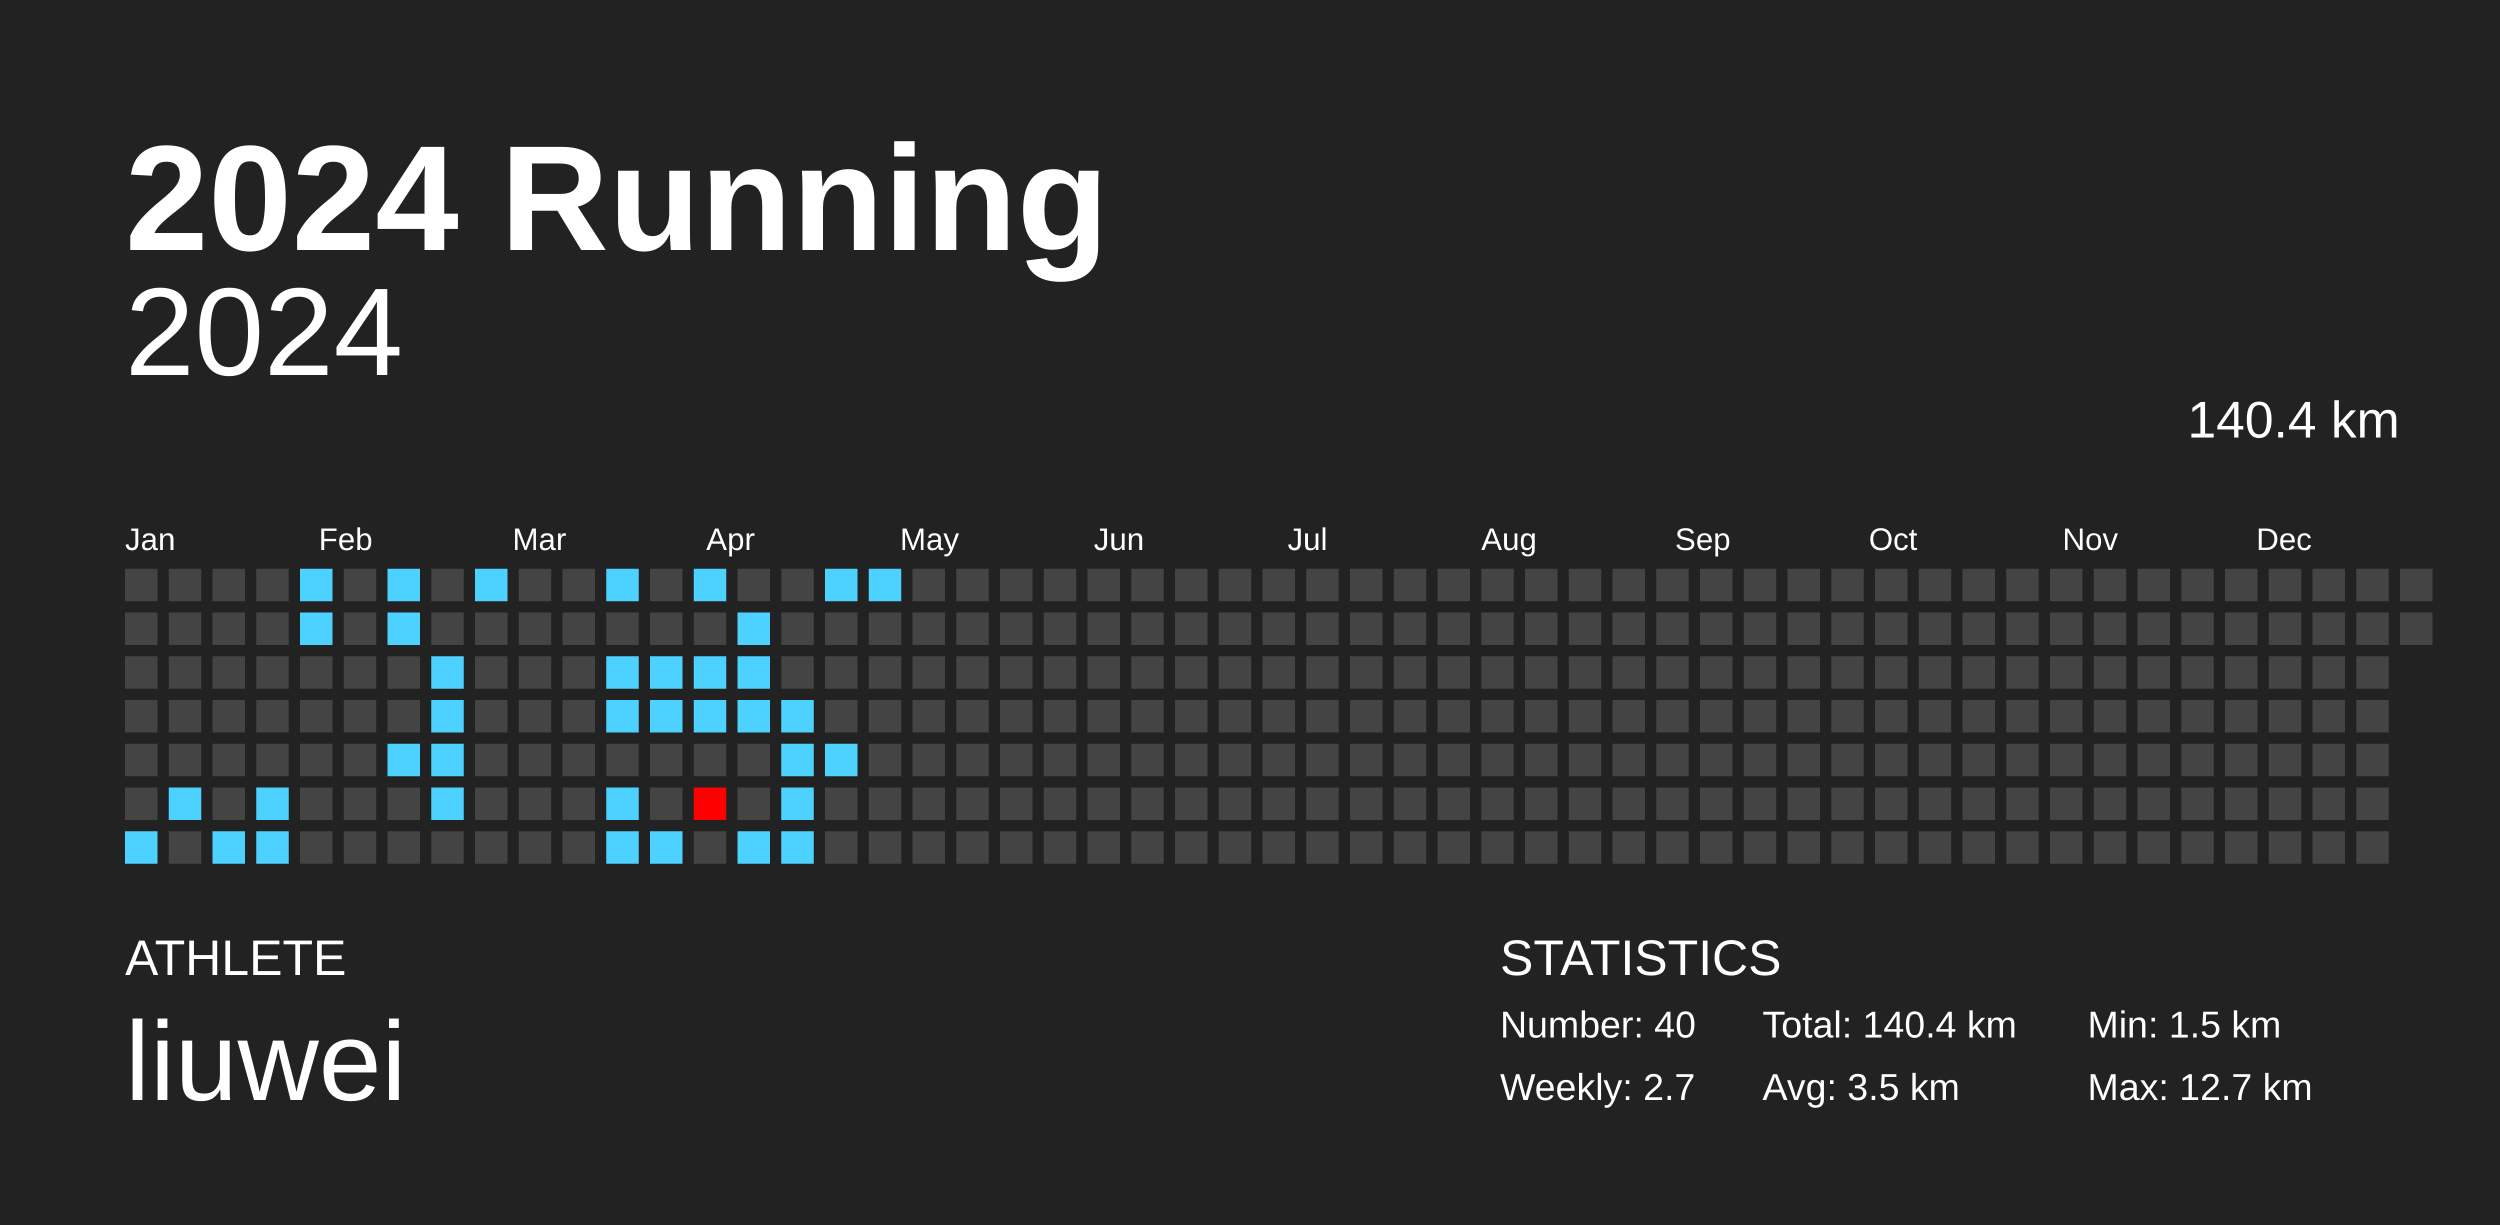
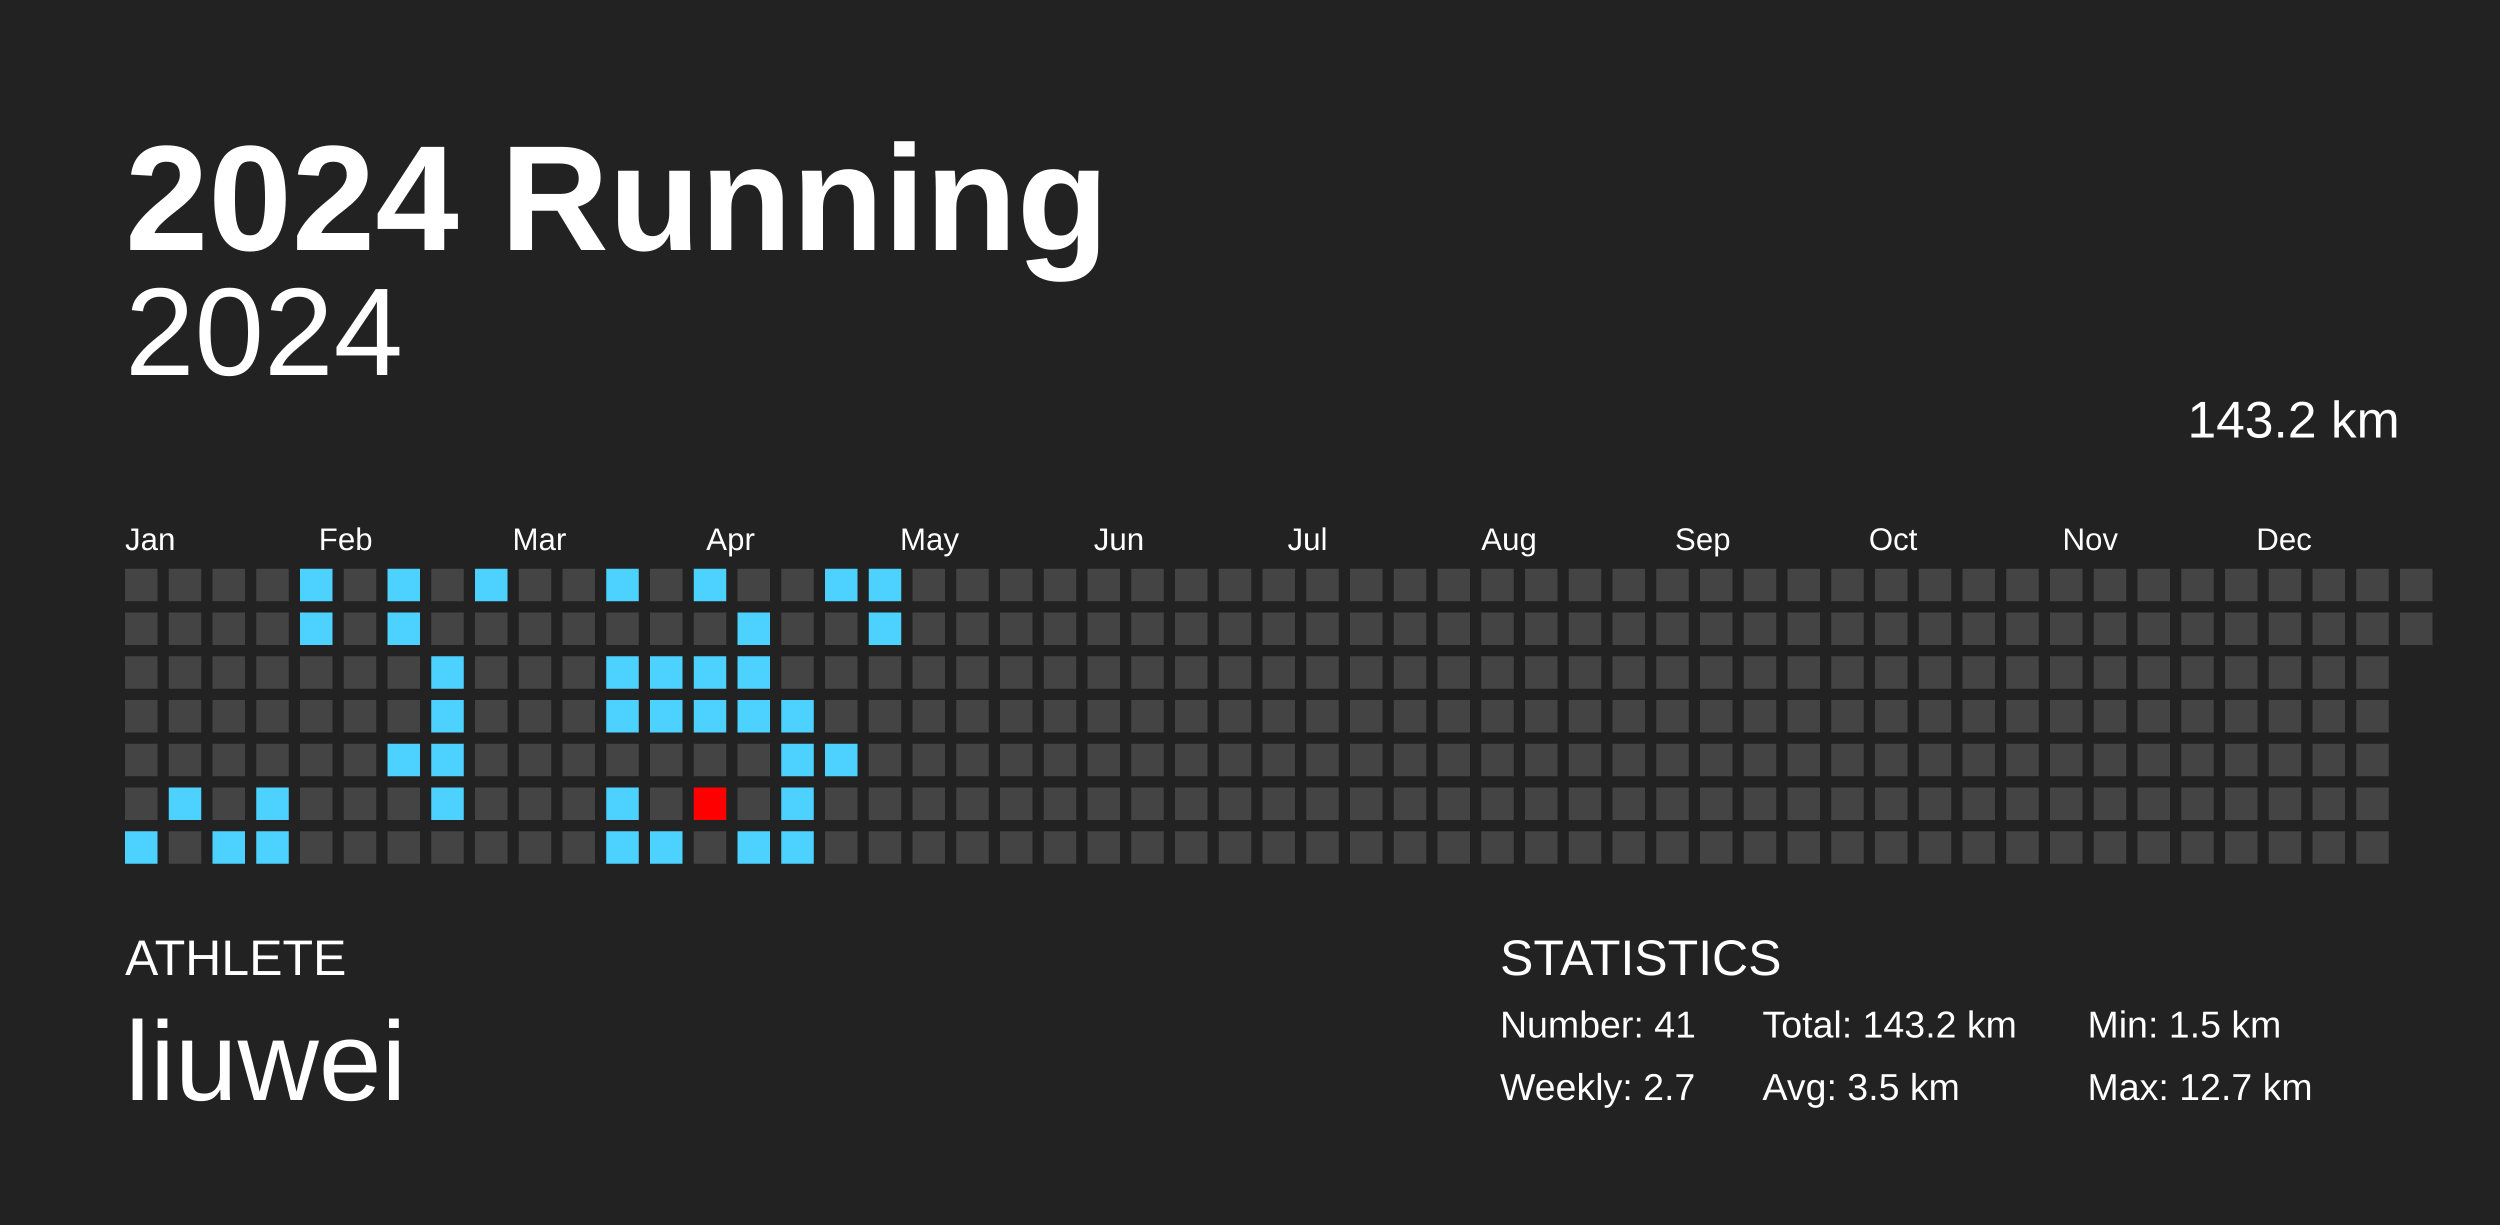
<svg xmlns="http://www.w3.org/2000/svg" baseProfile="full" height="98mm" version="1.1" viewBox="0,0,200,98" width="200mm">
  <defs />
  <rect fill="#222222" height="98" width="200" x="0" y="0" />
  <text fill="#FFFFFF" style="font-size:12px; font-family:Arial; font-weight:bold;" x="10" y="20">2024 Running</text>
  <text fill="#FFFFFF" style="font-size:4px; font-family:Arial" x="10" y="78">ATHLETE</text>
  <text fill="#FFFFFF" style="font-size:9px; font-family:Arial" x="10" y="88">liuwei</text>
  <text fill="#FFFFFF" style="font-size:4px; font-family:Arial" x="120" y="78">STATISTICS</text>
-   <text fill="#FFFFFF" style="font-size:3px; font-family:Arial" x="120" y="83">Number: 40</text>
+   <text fill="#FFFFFF" style="font-size:3px; font-family:Arial" x="120" y="83">Number: 41</text>
  <text fill="#FFFFFF" style="font-size:3px; font-family:Arial" x="120" y="88">Weekly: 2.7</text>
-   <text fill="#FFFFFF" style="font-size:3px; font-family:Arial" x="141" y="83">Total: 140.4 km</text>
+   <text fill="#FFFFFF" style="font-size:3px; font-family:Arial" x="141" y="83">Total: 143.2 km</text>
  <text fill="#FFFFFF" style="font-size:3px; font-family:Arial" x="141" y="88">Avg: 3.5 km</text>
  <text fill="#FFFFFF" style="font-size:3px; font-family:Arial" x="167" y="83">Min: 1.5 km</text>
  <text fill="#FFFFFF" style="font-size:3px; font-family:Arial" x="167" y="88">Max: 12.7 km</text>
  <text alignment-baseline="hanging" fill="#FFFFFF" style="font-size:10.0px; font-family:Arial;" x="10" y="30">2024</text>
-   <text alignment-baseline="hanging" fill="#FFFFFF" style="font-size:4.125px; font-family:Arial;" x="175" y="35">140.4 km</text>
+   <text alignment-baseline="hanging" fill="#FFFFFF" style="font-size:4.125px; font-family:Arial;" x="175" y="35">143.2 km</text>
  <text fill="#FFFFFF" style="font-size:2.5px; font-family:Arial" x="10.0" y="44">Jan</text>
  <text fill="#FFFFFF" style="font-size:2.5px; font-family:Arial" x="25.5" y="44">Feb</text>
  <text fill="#FFFFFF" style="font-size:2.5px; font-family:Arial" x="41.0" y="44">Mar</text>
  <text fill="#FFFFFF" style="font-size:2.5px; font-family:Arial" x="56.5" y="44">Apr</text>
  <text fill="#FFFFFF" style="font-size:2.5px; font-family:Arial" x="72.0" y="44">May</text>
  <text fill="#FFFFFF" style="font-size:2.5px; font-family:Arial" x="87.5" y="44">Jun</text>
  <text fill="#FFFFFF" style="font-size:2.5px; font-family:Arial" x="103.0" y="44">Jul</text>
  <text fill="#FFFFFF" style="font-size:2.5px; font-family:Arial" x="118.5" y="44">Aug</text>
  <text fill="#FFFFFF" style="font-size:2.5px; font-family:Arial" x="134.0" y="44">Sep</text>
  <text fill="#FFFFFF" style="font-size:2.5px; font-family:Arial" x="149.5" y="44">Oct</text>
  <text fill="#FFFFFF" style="font-size:2.5px; font-family:Arial" x="165.0" y="44">Nov</text>
  <text fill="#FFFFFF" style="font-size:2.5px; font-family:Arial" x="180.5" y="44">Dec</text>
  <rect fill="#444444" height="2.6" width="2.6" x="10.0" y="45.5" />
  <rect fill="#444444" height="2.6" width="2.6" x="10.0" y="49.0" />
  <rect fill="#444444" height="2.6" width="2.6" x="10.0" y="52.5" />
  <rect fill="#444444" height="2.6" width="2.6" x="10.0" y="56.0" />
  <rect fill="#444444" height="2.6" width="2.6" x="10.0" y="59.5" />
  <rect fill="#444444" height="2.6" width="2.6" x="10.0" y="63.0" />
  <rect fill="#4dd2ff" height="2.6" width="2.6" x="10.0" y="66.5" />
  <rect fill="#444444" height="2.6" width="2.6" x="13.5" y="45.5" />
  <rect fill="#444444" height="2.6" width="2.6" x="13.5" y="49.0" />
  <rect fill="#444444" height="2.6" width="2.6" x="13.5" y="52.5" />
  <rect fill="#444444" height="2.6" width="2.6" x="13.5" y="56.0" />
  <rect fill="#444444" height="2.6" width="2.6" x="13.5" y="59.5" />
  <rect fill="#4dd2ff" height="2.6" width="2.6" x="13.5" y="63.0" />
  <rect fill="#444444" height="2.6" width="2.6" x="13.5" y="66.5" />
  <rect fill="#444444" height="2.6" width="2.6" x="17.0" y="45.5" />
  <rect fill="#444444" height="2.6" width="2.6" x="17.0" y="49.0" />
  <rect fill="#444444" height="2.6" width="2.6" x="17.0" y="52.5" />
  <rect fill="#444444" height="2.6" width="2.6" x="17.0" y="56.0" />
  <rect fill="#444444" height="2.6" width="2.6" x="17.0" y="59.5" />
  <rect fill="#444444" height="2.6" width="2.6" x="17.0" y="63.0" />
  <rect fill="#4dd2ff" height="2.6" width="2.6" x="17.0" y="66.5" />
  <rect fill="#444444" height="2.6" width="2.6" x="20.5" y="45.5" />
  <rect fill="#444444" height="2.6" width="2.6" x="20.5" y="49.0" />
  <rect fill="#444444" height="2.6" width="2.6" x="20.5" y="52.5" />
  <rect fill="#444444" height="2.6" width="2.6" x="20.5" y="56.0" />
  <rect fill="#444444" height="2.6" width="2.6" x="20.5" y="59.5" />
  <rect fill="#4dd2ff" height="2.6" width="2.6" x="20.5" y="63.0" />
  <rect fill="#4dd2ff" height="2.6" width="2.6" x="20.5" y="66.5" />
  <rect fill="#4dd2ff" height="2.6" width="2.6" x="24.0" y="45.5" />
  <rect fill="#4dd2ff" height="2.6" width="2.6" x="24.0" y="49.0" />
  <rect fill="#444444" height="2.6" width="2.6" x="24.0" y="52.5" />
  <rect fill="#444444" height="2.6" width="2.6" x="24.0" y="56.0" />
  <rect fill="#444444" height="2.6" width="2.6" x="24.0" y="59.5" />
  <rect fill="#444444" height="2.6" width="2.6" x="24.0" y="63.0" />
  <rect fill="#444444" height="2.6" width="2.6" x="24.0" y="66.5" />
  <rect fill="#444444" height="2.6" width="2.6" x="27.5" y="45.5" />
  <rect fill="#444444" height="2.6" width="2.6" x="27.5" y="49.0" />
  <rect fill="#444444" height="2.6" width="2.6" x="27.5" y="52.5" />
  <rect fill="#444444" height="2.6" width="2.6" x="27.5" y="56.0" />
  <rect fill="#444444" height="2.6" width="2.6" x="27.5" y="59.5" />
  <rect fill="#444444" height="2.6" width="2.6" x="27.5" y="63.0" />
  <rect fill="#444444" height="2.6" width="2.6" x="27.5" y="66.5" />
  <rect fill="#4dd2ff" height="2.6" width="2.6" x="31.0" y="45.5" />
  <rect fill="#4dd2ff" height="2.6" width="2.6" x="31.0" y="49.0" />
  <rect fill="#444444" height="2.6" width="2.6" x="31.0" y="52.5" />
  <rect fill="#444444" height="2.6" width="2.6" x="31.0" y="56.0" />
  <rect fill="#4dd2ff" height="2.6" width="2.6" x="31.0" y="59.5" />
  <rect fill="#444444" height="2.6" width="2.6" x="31.0" y="63.0" />
  <rect fill="#444444" height="2.6" width="2.6" x="31.0" y="66.5" />
  <rect fill="#444444" height="2.6" width="2.6" x="34.5" y="45.5" />
  <rect fill="#444444" height="2.6" width="2.6" x="34.5" y="49.0" />
  <rect fill="#4dd2ff" height="2.6" width="2.6" x="34.5" y="52.5" />
  <rect fill="#4dd2ff" height="2.6" width="2.6" x="34.5" y="56.0" />
  <rect fill="#4dd2ff" height="2.6" width="2.6" x="34.5" y="59.5" />
  <rect fill="#4dd2ff" height="2.6" width="2.6" x="34.5" y="63.0" />
  <rect fill="#444444" height="2.6" width="2.6" x="34.5" y="66.5" />
  <rect fill="#4dd2ff" height="2.6" width="2.6" x="38.0" y="45.5" />
  <rect fill="#444444" height="2.6" width="2.6" x="38.0" y="49.0" />
  <rect fill="#444444" height="2.6" width="2.6" x="38.0" y="52.5" />
  <rect fill="#444444" height="2.6" width="2.6" x="38.0" y="56.0" />
  <rect fill="#444444" height="2.6" width="2.6" x="38.0" y="59.5" />
  <rect fill="#444444" height="2.6" width="2.6" x="38.0" y="63.0" />
  <rect fill="#444444" height="2.6" width="2.6" x="38.0" y="66.5" />
  <rect fill="#444444" height="2.6" width="2.6" x="41.5" y="45.5" />
  <rect fill="#444444" height="2.6" width="2.6" x="41.5" y="49.0" />
  <rect fill="#444444" height="2.6" width="2.6" x="41.5" y="52.5" />
  <rect fill="#444444" height="2.6" width="2.6" x="41.5" y="56.0" />
  <rect fill="#444444" height="2.6" width="2.6" x="41.5" y="59.5" />
  <rect fill="#444444" height="2.6" width="2.6" x="41.5" y="63.0" />
  <rect fill="#444444" height="2.6" width="2.6" x="41.5" y="66.5" />
  <rect fill="#444444" height="2.6" width="2.6" x="45.0" y="45.5" />
  <rect fill="#444444" height="2.6" width="2.6" x="45.0" y="49.0" />
  <rect fill="#444444" height="2.6" width="2.6" x="45.0" y="52.5" />
  <rect fill="#444444" height="2.6" width="2.6" x="45.0" y="56.0" />
  <rect fill="#444444" height="2.6" width="2.6" x="45.0" y="59.5" />
  <rect fill="#444444" height="2.6" width="2.6" x="45.0" y="63.0" />
  <rect fill="#444444" height="2.6" width="2.6" x="45.0" y="66.5" />
  <rect fill="#4dd2ff" height="2.6" width="2.6" x="48.5" y="45.5" />
  <rect fill="#444444" height="2.6" width="2.6" x="48.5" y="49.0" />
  <rect fill="#4dd2ff" height="2.6" width="2.6" x="48.5" y="52.5" />
  <rect fill="#4dd2ff" height="2.6" width="2.6" x="48.5" y="56.0" />
  <rect fill="#444444" height="2.6" width="2.6" x="48.5" y="59.5" />
  <rect fill="#4dd2ff" height="2.6" width="2.6" x="48.5" y="63.0" />
  <rect fill="#4dd2ff" height="2.6" width="2.6" x="48.5" y="66.5" />
  <rect fill="#444444" height="2.6" width="2.6" x="52.0" y="45.5" />
  <rect fill="#444444" height="2.6" width="2.6" x="52.0" y="49.0" />
  <rect fill="#4dd2ff" height="2.6" width="2.6" x="52.0" y="52.5" />
  <rect fill="#4dd2ff" height="2.6" width="2.6" x="52.0" y="56.0" />
  <rect fill="#444444" height="2.6" width="2.6" x="52.0" y="59.5" />
  <rect fill="#444444" height="2.6" width="2.6" x="52.0" y="63.0" />
  <rect fill="#4dd2ff" height="2.6" width="2.6" x="52.0" y="66.5" />
  <rect fill="#4dd2ff" height="2.6" width="2.6" x="55.5" y="45.5" />
  <rect fill="#444444" height="2.6" width="2.6" x="55.5" y="49.0" />
  <rect fill="#4dd2ff" height="2.6" width="2.6" x="55.5" y="52.5" />
  <rect fill="#4dd2ff" height="2.6" width="2.6" x="55.5" y="56.0" />
  <rect fill="#444444" height="2.6" width="2.6" x="55.5" y="59.5" />
  <rect fill="red" height="2.6" width="2.6" x="55.5" y="63.0" />
  <rect fill="#444444" height="2.6" width="2.6" x="55.5" y="66.5" />
  <rect fill="#444444" height="2.6" width="2.6" x="59.0" y="45.5" />
  <rect fill="#4dd2ff" height="2.6" width="2.6" x="59.0" y="49.0" />
  <rect fill="#4dd2ff" height="2.6" width="2.6" x="59.0" y="52.5" />
  <rect fill="#4dd2ff" height="2.6" width="2.6" x="59.0" y="56.0" />
  <rect fill="#444444" height="2.6" width="2.6" x="59.0" y="59.5" />
  <rect fill="#444444" height="2.6" width="2.6" x="59.0" y="63.0" />
  <rect fill="#4dd2ff" height="2.6" width="2.6" x="59.0" y="66.5" />
  <rect fill="#444444" height="2.6" width="2.6" x="62.5" y="45.5" />
  <rect fill="#444444" height="2.6" width="2.6" x="62.5" y="49.0" />
  <rect fill="#444444" height="2.6" width="2.6" x="62.5" y="52.5" />
  <rect fill="#4dd2ff" height="2.6" width="2.6" x="62.5" y="56.0" />
  <rect fill="#4dd2ff" height="2.6" width="2.6" x="62.5" y="59.5" />
  <rect fill="#4dd2ff" height="2.6" width="2.6" x="62.5" y="63.0" />
  <rect fill="#4dd2ff" height="2.6" width="2.6" x="62.5" y="66.5" />
  <rect fill="#4dd2ff" height="2.6" width="2.6" x="66.0" y="45.5" />
  <rect fill="#444444" height="2.6" width="2.6" x="66.0" y="49.0" />
  <rect fill="#444444" height="2.6" width="2.6" x="66.0" y="52.5" />
  <rect fill="#444444" height="2.6" width="2.6" x="66.0" y="56.0" />
  <rect fill="#4dd2ff" height="2.6" width="2.6" x="66.0" y="59.5" />
  <rect fill="#444444" height="2.6" width="2.6" x="66.0" y="63.0" />
  <rect fill="#444444" height="2.6" width="2.6" x="66.0" y="66.5" />
  <rect fill="#4dd2ff" height="2.6" width="2.6" x="69.5" y="45.5" />
-   <rect fill="#444444" height="2.6" width="2.6" x="69.5" y="49.0" />
+   <rect fill="#4dd2ff" height="2.6" width="2.6" x="69.5" y="49.0" />
  <rect fill="#444444" height="2.6" width="2.6" x="69.5" y="52.5" />
  <rect fill="#444444" height="2.6" width="2.6" x="69.5" y="56.0" />
  <rect fill="#444444" height="2.6" width="2.6" x="69.5" y="59.5" />
  <rect fill="#444444" height="2.6" width="2.6" x="69.5" y="63.0" />
  <rect fill="#444444" height="2.6" width="2.6" x="69.5" y="66.5" />
  <rect fill="#444444" height="2.6" width="2.6" x="73.0" y="45.5" />
  <rect fill="#444444" height="2.6" width="2.6" x="73.0" y="49.0" />
  <rect fill="#444444" height="2.6" width="2.6" x="73.0" y="52.5" />
  <rect fill="#444444" height="2.6" width="2.6" x="73.0" y="56.0" />
  <rect fill="#444444" height="2.6" width="2.6" x="73.0" y="59.5" />
  <rect fill="#444444" height="2.6" width="2.6" x="73.0" y="63.0" />
  <rect fill="#444444" height="2.6" width="2.6" x="73.0" y="66.5" />
  <rect fill="#444444" height="2.6" width="2.6" x="76.5" y="45.5" />
  <rect fill="#444444" height="2.6" width="2.6" x="76.5" y="49.0" />
  <rect fill="#444444" height="2.6" width="2.6" x="76.5" y="52.5" />
  <rect fill="#444444" height="2.6" width="2.6" x="76.5" y="56.0" />
  <rect fill="#444444" height="2.6" width="2.6" x="76.5" y="59.5" />
  <rect fill="#444444" height="2.6" width="2.6" x="76.5" y="63.0" />
  <rect fill="#444444" height="2.6" width="2.6" x="76.5" y="66.5" />
  <rect fill="#444444" height="2.6" width="2.6" x="80.0" y="45.5" />
  <rect fill="#444444" height="2.6" width="2.6" x="80.0" y="49.0" />
  <rect fill="#444444" height="2.6" width="2.6" x="80.0" y="52.5" />
  <rect fill="#444444" height="2.6" width="2.6" x="80.0" y="56.0" />
  <rect fill="#444444" height="2.6" width="2.6" x="80.0" y="59.5" />
  <rect fill="#444444" height="2.6" width="2.6" x="80.0" y="63.0" />
  <rect fill="#444444" height="2.6" width="2.6" x="80.0" y="66.5" />
  <rect fill="#444444" height="2.6" width="2.6" x="83.5" y="45.5" />
  <rect fill="#444444" height="2.6" width="2.6" x="83.5" y="49.0" />
  <rect fill="#444444" height="2.6" width="2.6" x="83.5" y="52.5" />
  <rect fill="#444444" height="2.6" width="2.6" x="83.5" y="56.0" />
  <rect fill="#444444" height="2.6" width="2.6" x="83.5" y="59.5" />
  <rect fill="#444444" height="2.6" width="2.6" x="83.5" y="63.0" />
  <rect fill="#444444" height="2.6" width="2.6" x="83.5" y="66.5" />
  <rect fill="#444444" height="2.6" width="2.6" x="87.0" y="45.5" />
  <rect fill="#444444" height="2.6" width="2.6" x="87.0" y="49.0" />
  <rect fill="#444444" height="2.6" width="2.6" x="87.0" y="52.5" />
  <rect fill="#444444" height="2.6" width="2.6" x="87.0" y="56.0" />
  <rect fill="#444444" height="2.6" width="2.6" x="87.0" y="59.5" />
  <rect fill="#444444" height="2.6" width="2.6" x="87.0" y="63.0" />
  <rect fill="#444444" height="2.6" width="2.6" x="87.0" y="66.5" />
  <rect fill="#444444" height="2.6" width="2.6" x="90.5" y="45.5" />
  <rect fill="#444444" height="2.6" width="2.6" x="90.5" y="49.0" />
  <rect fill="#444444" height="2.6" width="2.6" x="90.5" y="52.5" />
  <rect fill="#444444" height="2.6" width="2.6" x="90.5" y="56.0" />
  <rect fill="#444444" height="2.6" width="2.6" x="90.5" y="59.5" />
  <rect fill="#444444" height="2.6" width="2.6" x="90.5" y="63.0" />
  <rect fill="#444444" height="2.6" width="2.6" x="90.5" y="66.5" />
  <rect fill="#444444" height="2.6" width="2.6" x="94.0" y="45.5" />
  <rect fill="#444444" height="2.6" width="2.6" x="94.0" y="49.0" />
  <rect fill="#444444" height="2.6" width="2.6" x="94.0" y="52.5" />
  <rect fill="#444444" height="2.6" width="2.6" x="94.0" y="56.0" />
  <rect fill="#444444" height="2.6" width="2.6" x="94.0" y="59.5" />
  <rect fill="#444444" height="2.6" width="2.6" x="94.0" y="63.0" />
  <rect fill="#444444" height="2.6" width="2.6" x="94.0" y="66.5" />
  <rect fill="#444444" height="2.6" width="2.6" x="97.5" y="45.5" />
  <rect fill="#444444" height="2.6" width="2.6" x="97.5" y="49.0" />
  <rect fill="#444444" height="2.6" width="2.6" x="97.5" y="52.5" />
  <rect fill="#444444" height="2.6" width="2.6" x="97.5" y="56.0" />
  <rect fill="#444444" height="2.6" width="2.6" x="97.5" y="59.5" />
  <rect fill="#444444" height="2.6" width="2.6" x="97.5" y="63.0" />
  <rect fill="#444444" height="2.6" width="2.6" x="97.5" y="66.5" />
  <rect fill="#444444" height="2.6" width="2.6" x="101.0" y="45.5" />
  <rect fill="#444444" height="2.6" width="2.6" x="101.0" y="49.0" />
  <rect fill="#444444" height="2.6" width="2.6" x="101.0" y="52.5" />
  <rect fill="#444444" height="2.6" width="2.6" x="101.0" y="56.0" />
  <rect fill="#444444" height="2.6" width="2.6" x="101.0" y="59.5" />
  <rect fill="#444444" height="2.6" width="2.6" x="101.0" y="63.0" />
  <rect fill="#444444" height="2.6" width="2.6" x="101.0" y="66.5" />
  <rect fill="#444444" height="2.6" width="2.6" x="104.5" y="45.5" />
  <rect fill="#444444" height="2.6" width="2.6" x="104.5" y="49.0" />
  <rect fill="#444444" height="2.6" width="2.6" x="104.5" y="52.5" />
  <rect fill="#444444" height="2.6" width="2.6" x="104.5" y="56.0" />
  <rect fill="#444444" height="2.6" width="2.6" x="104.5" y="59.5" />
  <rect fill="#444444" height="2.6" width="2.6" x="104.5" y="63.0" />
  <rect fill="#444444" height="2.6" width="2.6" x="104.5" y="66.5" />
  <rect fill="#444444" height="2.6" width="2.6" x="108.0" y="45.5" />
  <rect fill="#444444" height="2.6" width="2.6" x="108.0" y="49.0" />
  <rect fill="#444444" height="2.6" width="2.6" x="108.0" y="52.5" />
  <rect fill="#444444" height="2.6" width="2.6" x="108.0" y="56.0" />
  <rect fill="#444444" height="2.6" width="2.6" x="108.0" y="59.5" />
  <rect fill="#444444" height="2.6" width="2.6" x="108.0" y="63.0" />
  <rect fill="#444444" height="2.6" width="2.6" x="108.0" y="66.5" />
  <rect fill="#444444" height="2.6" width="2.6" x="111.5" y="45.5" />
  <rect fill="#444444" height="2.6" width="2.6" x="111.5" y="49.0" />
  <rect fill="#444444" height="2.6" width="2.6" x="111.5" y="52.5" />
  <rect fill="#444444" height="2.6" width="2.6" x="111.5" y="56.0" />
  <rect fill="#444444" height="2.6" width="2.6" x="111.5" y="59.5" />
  <rect fill="#444444" height="2.6" width="2.6" x="111.5" y="63.0" />
  <rect fill="#444444" height="2.6" width="2.6" x="111.5" y="66.5" />
  <rect fill="#444444" height="2.6" width="2.6" x="115.0" y="45.5" />
  <rect fill="#444444" height="2.6" width="2.6" x="115.0" y="49.0" />
  <rect fill="#444444" height="2.6" width="2.6" x="115.0" y="52.5" />
  <rect fill="#444444" height="2.6" width="2.6" x="115.0" y="56.0" />
  <rect fill="#444444" height="2.6" width="2.6" x="115.0" y="59.5" />
  <rect fill="#444444" height="2.6" width="2.6" x="115.0" y="63.0" />
  <rect fill="#444444" height="2.6" width="2.6" x="115.0" y="66.5" />
  <rect fill="#444444" height="2.6" width="2.6" x="118.5" y="45.5" />
  <rect fill="#444444" height="2.6" width="2.6" x="118.5" y="49.0" />
  <rect fill="#444444" height="2.6" width="2.6" x="118.5" y="52.5" />
  <rect fill="#444444" height="2.6" width="2.6" x="118.5" y="56.0" />
  <rect fill="#444444" height="2.6" width="2.6" x="118.5" y="59.5" />
  <rect fill="#444444" height="2.6" width="2.6" x="118.5" y="63.0" />
  <rect fill="#444444" height="2.6" width="2.6" x="118.5" y="66.5" />
  <rect fill="#444444" height="2.6" width="2.6" x="122.0" y="45.5" />
  <rect fill="#444444" height="2.6" width="2.6" x="122.0" y="49.0" />
  <rect fill="#444444" height="2.6" width="2.6" x="122.0" y="52.5" />
  <rect fill="#444444" height="2.6" width="2.6" x="122.0" y="56.0" />
  <rect fill="#444444" height="2.6" width="2.6" x="122.0" y="59.5" />
  <rect fill="#444444" height="2.6" width="2.6" x="122.0" y="63.0" />
  <rect fill="#444444" height="2.6" width="2.6" x="122.0" y="66.5" />
  <rect fill="#444444" height="2.6" width="2.6" x="125.5" y="45.5" />
  <rect fill="#444444" height="2.6" width="2.6" x="125.5" y="49.0" />
  <rect fill="#444444" height="2.6" width="2.6" x="125.5" y="52.5" />
  <rect fill="#444444" height="2.6" width="2.6" x="125.5" y="56.0" />
  <rect fill="#444444" height="2.6" width="2.6" x="125.5" y="59.5" />
  <rect fill="#444444" height="2.6" width="2.6" x="125.5" y="63.0" />
  <rect fill="#444444" height="2.6" width="2.6" x="125.5" y="66.5" />
  <rect fill="#444444" height="2.6" width="2.6" x="129.0" y="45.5" />
  <rect fill="#444444" height="2.6" width="2.6" x="129.0" y="49.0" />
  <rect fill="#444444" height="2.6" width="2.6" x="129.0" y="52.5" />
  <rect fill="#444444" height="2.6" width="2.6" x="129.0" y="56.0" />
  <rect fill="#444444" height="2.6" width="2.6" x="129.0" y="59.5" />
  <rect fill="#444444" height="2.6" width="2.6" x="129.0" y="63.0" />
  <rect fill="#444444" height="2.6" width="2.6" x="129.0" y="66.5" />
  <rect fill="#444444" height="2.6" width="2.6" x="132.5" y="45.5" />
  <rect fill="#444444" height="2.6" width="2.6" x="132.5" y="49.0" />
  <rect fill="#444444" height="2.6" width="2.6" x="132.5" y="52.5" />
  <rect fill="#444444" height="2.6" width="2.6" x="132.5" y="56.0" />
  <rect fill="#444444" height="2.6" width="2.6" x="132.5" y="59.5" />
  <rect fill="#444444" height="2.6" width="2.6" x="132.5" y="63.0" />
  <rect fill="#444444" height="2.6" width="2.6" x="132.5" y="66.5" />
  <rect fill="#444444" height="2.6" width="2.6" x="136.0" y="45.5" />
  <rect fill="#444444" height="2.6" width="2.6" x="136.0" y="49.0" />
  <rect fill="#444444" height="2.6" width="2.6" x="136.0" y="52.5" />
  <rect fill="#444444" height="2.6" width="2.6" x="136.0" y="56.0" />
  <rect fill="#444444" height="2.6" width="2.6" x="136.0" y="59.5" />
  <rect fill="#444444" height="2.6" width="2.6" x="136.0" y="63.0" />
  <rect fill="#444444" height="2.6" width="2.6" x="136.0" y="66.5" />
  <rect fill="#444444" height="2.6" width="2.6" x="139.5" y="45.5" />
  <rect fill="#444444" height="2.6" width="2.6" x="139.5" y="49.0" />
  <rect fill="#444444" height="2.6" width="2.6" x="139.5" y="52.5" />
  <rect fill="#444444" height="2.6" width="2.6" x="139.5" y="56.0" />
  <rect fill="#444444" height="2.6" width="2.6" x="139.5" y="59.5" />
  <rect fill="#444444" height="2.6" width="2.6" x="139.5" y="63.0" />
  <rect fill="#444444" height="2.6" width="2.6" x="139.5" y="66.5" />
  <rect fill="#444444" height="2.6" width="2.6" x="143.0" y="45.5" />
  <rect fill="#444444" height="2.6" width="2.6" x="143.0" y="49.0" />
  <rect fill="#444444" height="2.6" width="2.6" x="143.0" y="52.5" />
  <rect fill="#444444" height="2.6" width="2.6" x="143.0" y="56.0" />
  <rect fill="#444444" height="2.6" width="2.6" x="143.0" y="59.5" />
  <rect fill="#444444" height="2.6" width="2.6" x="143.0" y="63.0" />
  <rect fill="#444444" height="2.6" width="2.6" x="143.0" y="66.5" />
  <rect fill="#444444" height="2.6" width="2.6" x="146.5" y="45.5" />
  <rect fill="#444444" height="2.6" width="2.6" x="146.5" y="49.0" />
  <rect fill="#444444" height="2.6" width="2.6" x="146.5" y="52.5" />
  <rect fill="#444444" height="2.6" width="2.6" x="146.5" y="56.0" />
  <rect fill="#444444" height="2.6" width="2.6" x="146.5" y="59.5" />
  <rect fill="#444444" height="2.6" width="2.6" x="146.5" y="63.0" />
  <rect fill="#444444" height="2.6" width="2.6" x="146.5" y="66.5" />
  <rect fill="#444444" height="2.6" width="2.6" x="150.0" y="45.5" />
  <rect fill="#444444" height="2.6" width="2.6" x="150.0" y="49.0" />
  <rect fill="#444444" height="2.6" width="2.6" x="150.0" y="52.5" />
  <rect fill="#444444" height="2.6" width="2.6" x="150.0" y="56.0" />
  <rect fill="#444444" height="2.6" width="2.6" x="150.0" y="59.5" />
  <rect fill="#444444" height="2.6" width="2.6" x="150.0" y="63.0" />
  <rect fill="#444444" height="2.6" width="2.6" x="150.0" y="66.5" />
  <rect fill="#444444" height="2.6" width="2.6" x="153.5" y="45.5" />
  <rect fill="#444444" height="2.6" width="2.6" x="153.5" y="49.0" />
  <rect fill="#444444" height="2.6" width="2.6" x="153.5" y="52.5" />
  <rect fill="#444444" height="2.6" width="2.6" x="153.5" y="56.0" />
  <rect fill="#444444" height="2.6" width="2.6" x="153.5" y="59.5" />
  <rect fill="#444444" height="2.6" width="2.6" x="153.5" y="63.0" />
  <rect fill="#444444" height="2.6" width="2.6" x="153.5" y="66.5" />
  <rect fill="#444444" height="2.6" width="2.6" x="157.0" y="45.5" />
  <rect fill="#444444" height="2.6" width="2.6" x="157.0" y="49.0" />
  <rect fill="#444444" height="2.6" width="2.6" x="157.0" y="52.5" />
  <rect fill="#444444" height="2.6" width="2.6" x="157.0" y="56.0" />
  <rect fill="#444444" height="2.6" width="2.6" x="157.0" y="59.5" />
  <rect fill="#444444" height="2.6" width="2.6" x="157.0" y="63.0" />
  <rect fill="#444444" height="2.6" width="2.6" x="157.0" y="66.5" />
  <rect fill="#444444" height="2.6" width="2.6" x="160.5" y="45.5" />
  <rect fill="#444444" height="2.6" width="2.6" x="160.5" y="49.0" />
  <rect fill="#444444" height="2.6" width="2.6" x="160.5" y="52.5" />
  <rect fill="#444444" height="2.6" width="2.6" x="160.5" y="56.0" />
  <rect fill="#444444" height="2.6" width="2.6" x="160.5" y="59.5" />
  <rect fill="#444444" height="2.6" width="2.6" x="160.5" y="63.0" />
  <rect fill="#444444" height="2.6" width="2.6" x="160.5" y="66.5" />
  <rect fill="#444444" height="2.6" width="2.6" x="164.0" y="45.5" />
  <rect fill="#444444" height="2.6" width="2.6" x="164.0" y="49.0" />
  <rect fill="#444444" height="2.6" width="2.6" x="164.0" y="52.5" />
  <rect fill="#444444" height="2.6" width="2.6" x="164.0" y="56.0" />
  <rect fill="#444444" height="2.6" width="2.6" x="164.0" y="59.5" />
  <rect fill="#444444" height="2.6" width="2.6" x="164.0" y="63.0" />
  <rect fill="#444444" height="2.6" width="2.6" x="164.0" y="66.5" />
  <rect fill="#444444" height="2.6" width="2.6" x="167.5" y="45.5" />
  <rect fill="#444444" height="2.6" width="2.6" x="167.5" y="49.0" />
  <rect fill="#444444" height="2.6" width="2.6" x="167.5" y="52.5" />
  <rect fill="#444444" height="2.6" width="2.6" x="167.5" y="56.0" />
  <rect fill="#444444" height="2.6" width="2.6" x="167.5" y="59.5" />
  <rect fill="#444444" height="2.6" width="2.6" x="167.5" y="63.0" />
  <rect fill="#444444" height="2.6" width="2.6" x="167.5" y="66.5" />
  <rect fill="#444444" height="2.6" width="2.6" x="171.0" y="45.5" />
  <rect fill="#444444" height="2.6" width="2.6" x="171.0" y="49.0" />
  <rect fill="#444444" height="2.6" width="2.6" x="171.0" y="52.5" />
  <rect fill="#444444" height="2.6" width="2.6" x="171.0" y="56.0" />
  <rect fill="#444444" height="2.6" width="2.6" x="171.0" y="59.5" />
  <rect fill="#444444" height="2.6" width="2.6" x="171.0" y="63.0" />
  <rect fill="#444444" height="2.6" width="2.6" x="171.0" y="66.5" />
  <rect fill="#444444" height="2.6" width="2.6" x="174.5" y="45.5" />
  <rect fill="#444444" height="2.6" width="2.6" x="174.5" y="49.0" />
  <rect fill="#444444" height="2.6" width="2.6" x="174.5" y="52.5" />
  <rect fill="#444444" height="2.6" width="2.6" x="174.5" y="56.0" />
  <rect fill="#444444" height="2.6" width="2.6" x="174.5" y="59.5" />
  <rect fill="#444444" height="2.6" width="2.6" x="174.5" y="63.0" />
  <rect fill="#444444" height="2.6" width="2.6" x="174.5" y="66.5" />
  <rect fill="#444444" height="2.6" width="2.6" x="178.0" y="45.5" />
  <rect fill="#444444" height="2.6" width="2.6" x="178.0" y="49.0" />
  <rect fill="#444444" height="2.6" width="2.6" x="178.0" y="52.5" />
  <rect fill="#444444" height="2.6" width="2.6" x="178.0" y="56.0" />
  <rect fill="#444444" height="2.6" width="2.6" x="178.0" y="59.5" />
  <rect fill="#444444" height="2.6" width="2.6" x="178.0" y="63.0" />
  <rect fill="#444444" height="2.6" width="2.6" x="178.0" y="66.5" />
  <rect fill="#444444" height="2.6" width="2.6" x="181.5" y="45.5" />
  <rect fill="#444444" height="2.6" width="2.6" x="181.5" y="49.0" />
  <rect fill="#444444" height="2.6" width="2.6" x="181.5" y="52.5" />
  <rect fill="#444444" height="2.6" width="2.6" x="181.5" y="56.0" />
  <rect fill="#444444" height="2.6" width="2.6" x="181.5" y="59.5" />
  <rect fill="#444444" height="2.6" width="2.6" x="181.5" y="63.0" />
  <rect fill="#444444" height="2.6" width="2.6" x="181.5" y="66.5" />
  <rect fill="#444444" height="2.6" width="2.6" x="185.0" y="45.5" />
  <rect fill="#444444" height="2.6" width="2.6" x="185.0" y="49.0" />
  <rect fill="#444444" height="2.6" width="2.6" x="185.0" y="52.5" />
  <rect fill="#444444" height="2.6" width="2.6" x="185.0" y="56.0" />
  <rect fill="#444444" height="2.6" width="2.6" x="185.0" y="59.5" />
  <rect fill="#444444" height="2.6" width="2.6" x="185.0" y="63.0" />
  <rect fill="#444444" height="2.6" width="2.6" x="185.0" y="66.5" />
  <rect fill="#444444" height="2.6" width="2.6" x="188.5" y="45.5" />
  <rect fill="#444444" height="2.6" width="2.6" x="188.5" y="49.0" />
  <rect fill="#444444" height="2.6" width="2.6" x="188.5" y="52.5" />
  <rect fill="#444444" height="2.6" width="2.6" x="188.5" y="56.0" />
  <rect fill="#444444" height="2.6" width="2.6" x="188.5" y="59.5" />
  <rect fill="#444444" height="2.6" width="2.6" x="188.5" y="63.0" />
  <rect fill="#444444" height="2.6" width="2.6" x="188.5" y="66.5" />
  <rect fill="#444444" height="2.6" width="2.6" x="192.0" y="45.5" />
  <rect fill="#444444" height="2.6" width="2.6" x="192.0" y="49.0" />
</svg>
